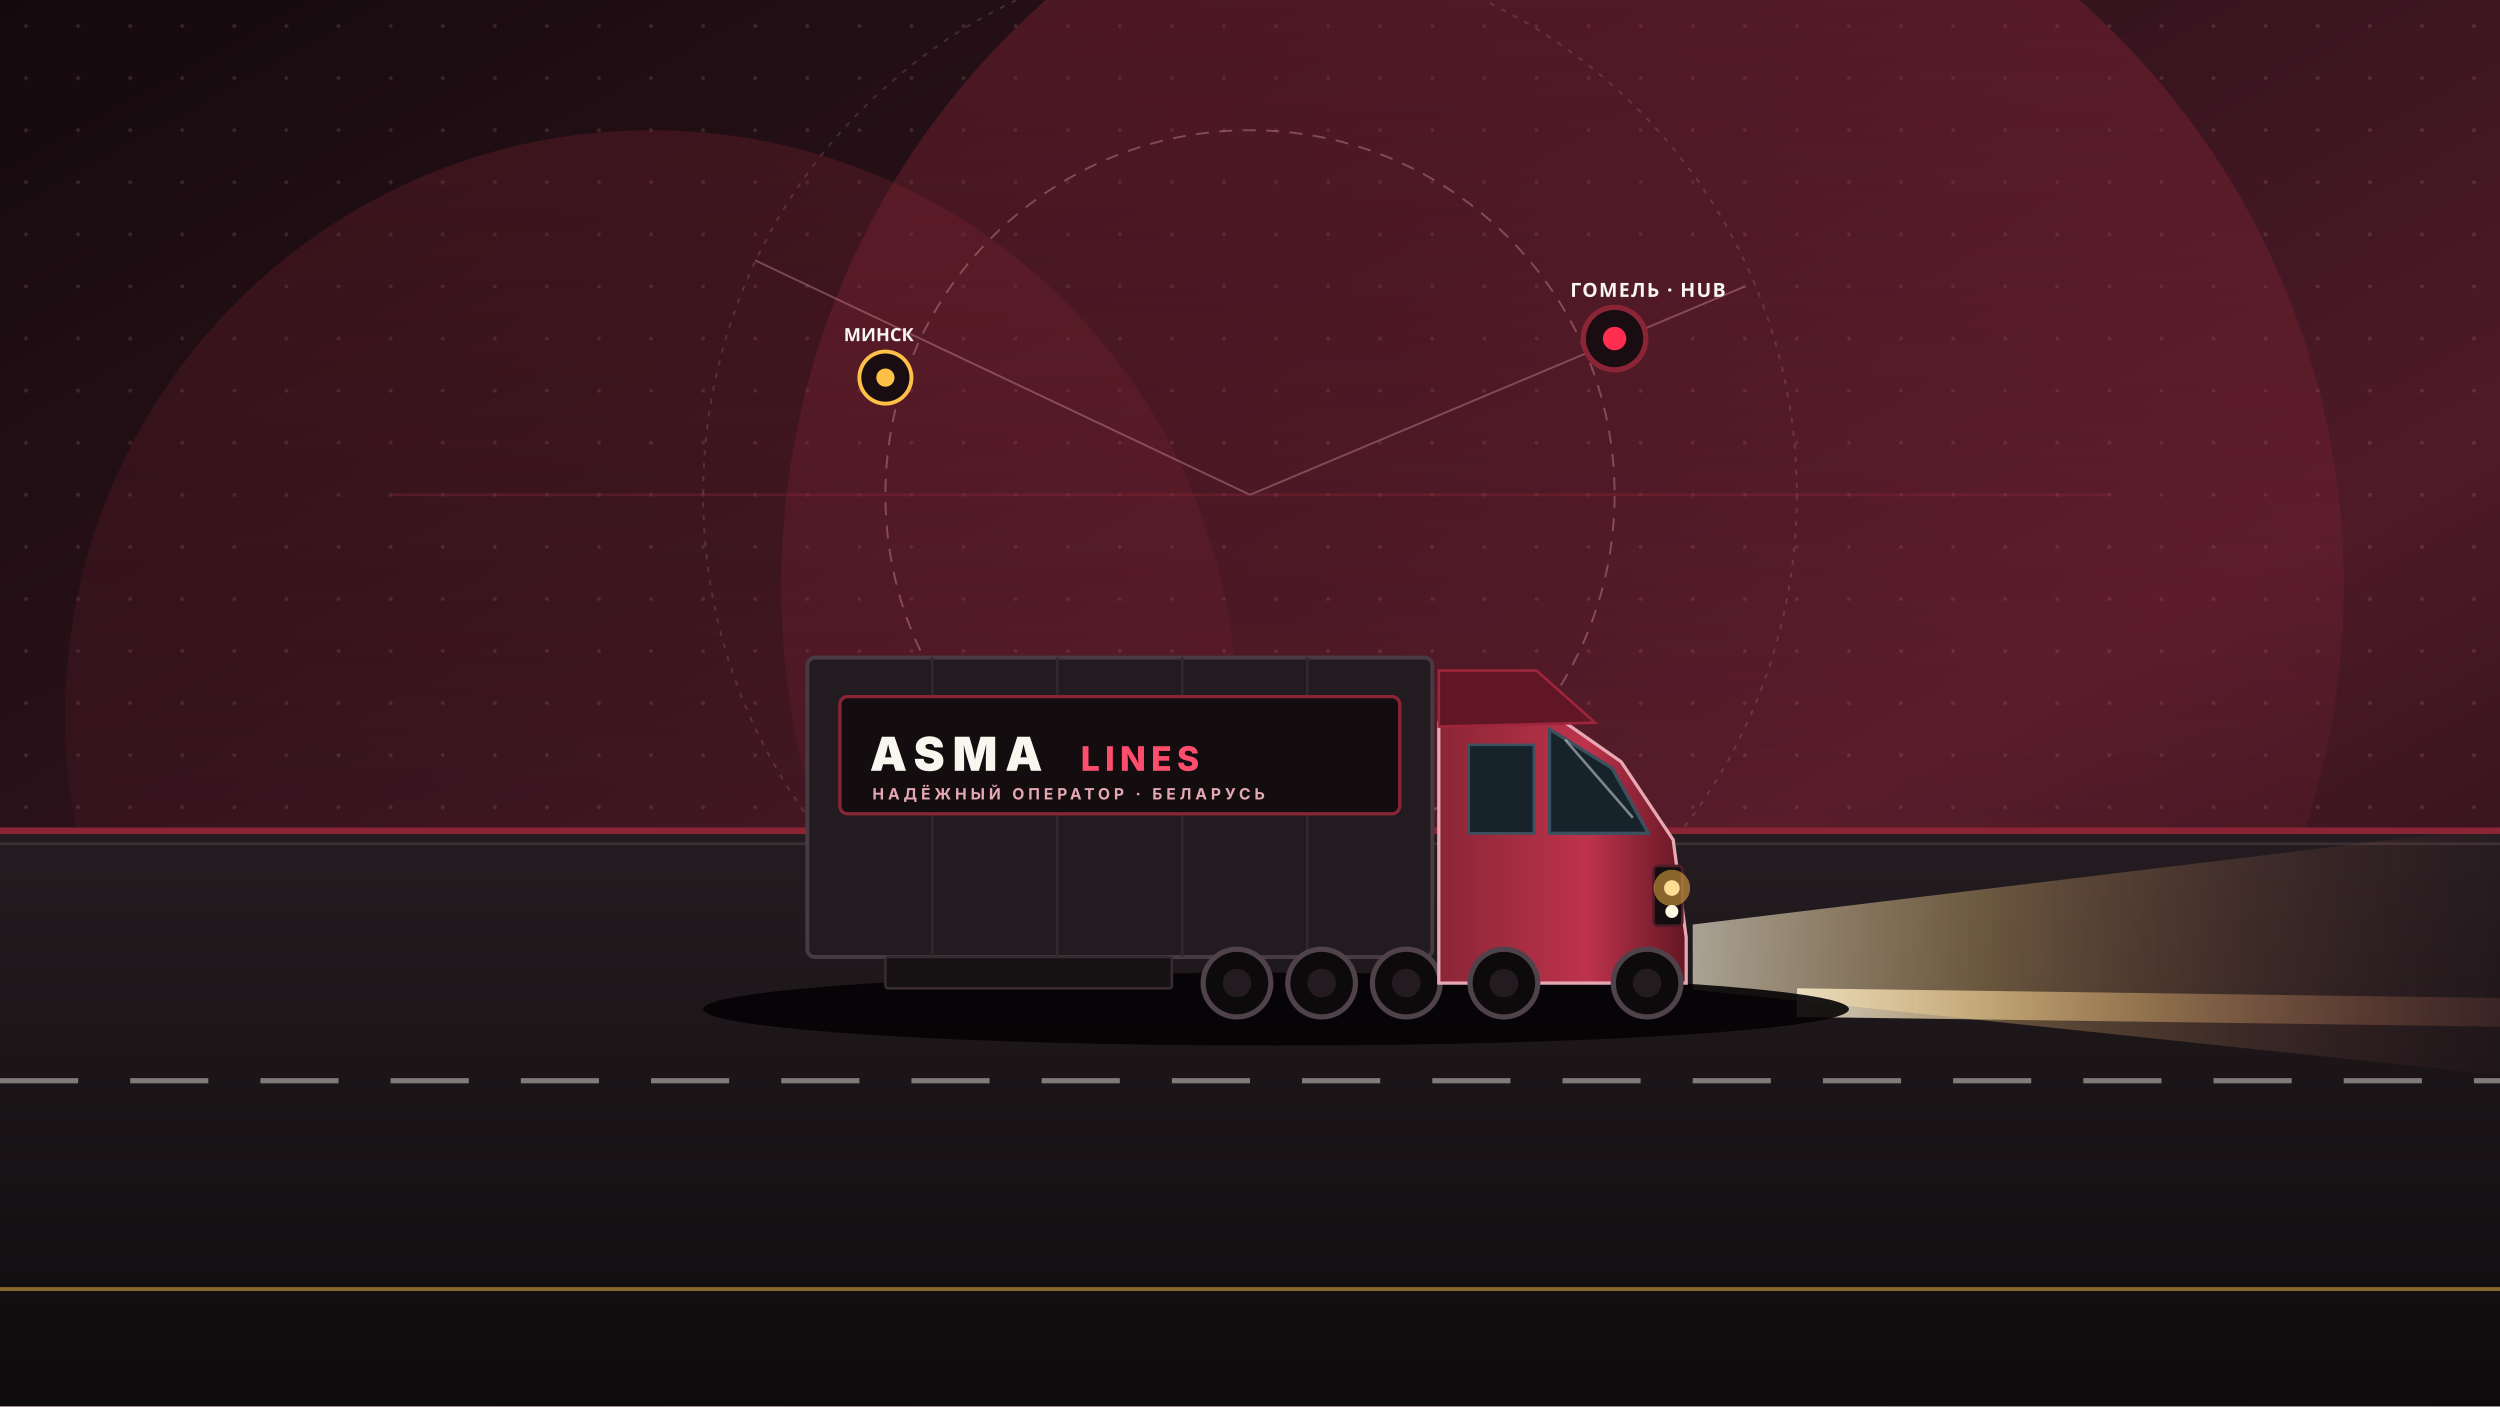
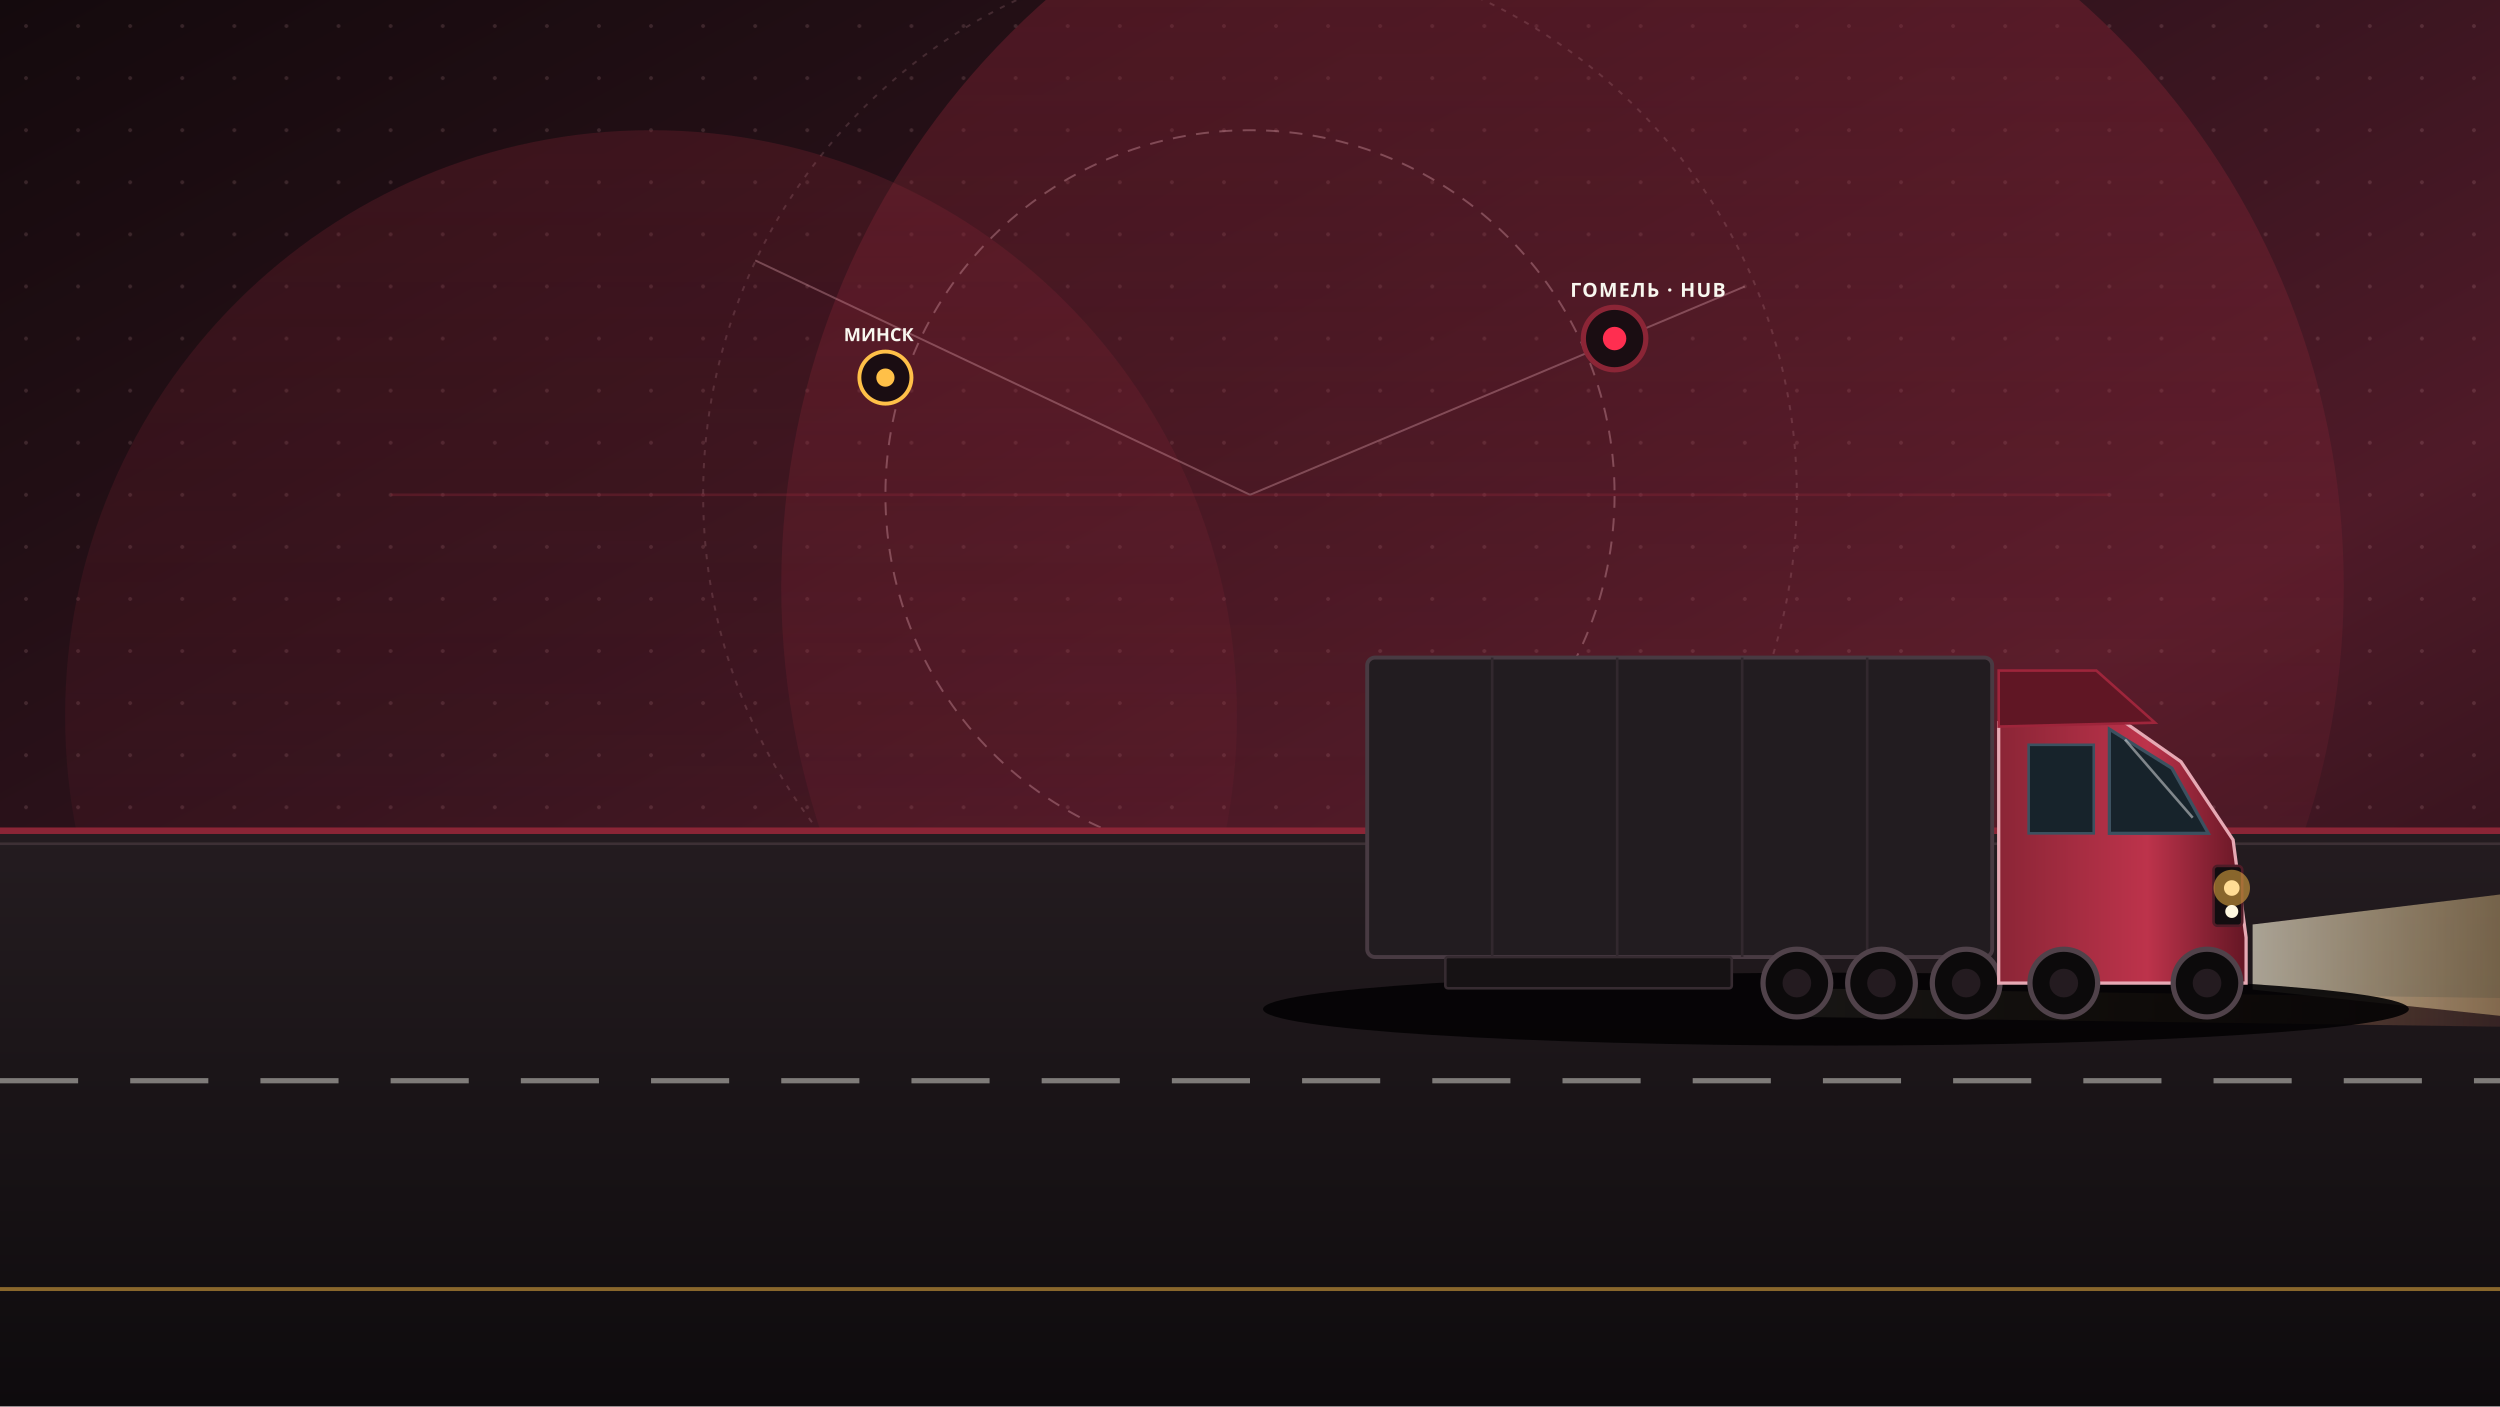
<svg xmlns="http://www.w3.org/2000/svg" width="1920" height="1080" viewBox="0 0 1920 1080" fill="none">
  <defs>
    <linearGradient id="hero_sky" x1="0%" y1="0%" x2="100%" y2="100%">
      <stop offset="0%" stop-color="#140A0D" />
      <stop offset="35%" stop-color="#2D121B" />
      <stop offset="65%" stop-color="#4F1A28" />
      <stop offset="100%" stop-color="#1A0D12" />
    </linearGradient>
    <linearGradient id="hero_glow" x1="0%" y1="0%" x2="0%" y2="100%">
      <stop offset="0%" stop-color="#8B2536" stop-opacity="0.45" />
      <stop offset="100%" stop-color="#8B2536" stop-opacity="0" />
    </linearGradient>
    <linearGradient id="truck_body_grad" x1="0%" y1="0%" x2="100%" y2="0%">
      <stop offset="0%" stop-color="#8B2536" />
      <stop offset="60%" stop-color="#BD334B" />
      <stop offset="100%" stop-color="#641624" />
    </linearGradient>
    <linearGradient id="road_grad" x1="0%" y1="0%" x2="0%" y2="100%">
      <stop offset="0%" stop-color="#241C20" />
      <stop offset="100%" stop-color="#0E0B0D" />
    </linearGradient>
    <linearGradient id="light_beam" x1="0%" y1="0%" x2="100%" y2="0%">
      <stop offset="0%" stop-color="#FFF8E0" stop-opacity="0.95" />
      <stop offset="35%" stop-color="#FFD382" stop-opacity="0.5" />
      <stop offset="100%" stop-color="#8B2536" stop-opacity="0" />
    </linearGradient>
    <linearGradient id="neon_red" x1="0%" y1="0%" x2="100%" y2="0%">
      <stop offset="0%" stop-color="#FF1A44" stop-opacity="0" />
      <stop offset="60%" stop-color="#FF1A44" stop-opacity="0.8" />
      <stop offset="100%" stop-color="#FFA8B6" stop-opacity="1" />
    </linearGradient>
    <pattern id="grid_dots" width="40" height="40" patternUnits="userSpaceOnUse">
      <circle cx="20" cy="20" r="1.5" fill="#E6A9B4" fill-opacity="0.16" />
    </pattern>
  </defs>
  <rect width="1920" height="1080" fill="url(#hero_sky)" />
  <rect width="1920" height="1080" fill="url(#grid_dots)" />
  <circle cx="1200" cy="450" r="600" fill="url(#hero_glow)" />
  <circle cx="500" cy="550" r="450" fill="url(#hero_glow)" opacity="0.6" />
  <g opacity="0.35" stroke="#E6A9B4" stroke-width="1.5">
    <circle cx="960" cy="380" r="280" stroke-dasharray="10 8" fill="none" />
    <circle cx="960" cy="380" r="420" stroke-dasharray="4 6" fill="none" opacity="0.5" />
    <line x1="300" y1="380" x2="1620" y2="380" stroke="#8B2536" stroke-width="2" />
    <line x1="580" y1="200" x2="960" y2="380" />
    <line x1="1340" y1="220" x2="960" y2="380" />
  </g>
  <g transform="translate(680, 290)">
    <circle cx="0" cy="0" r="20" fill="#1A0D12" stroke="#FFC048" stroke-width="3" />
    <circle cx="0" cy="0" r="7" fill="#FFC048" />
    <text x="-32" y="-28" fill="#F8F7EF" font-family="system-ui, sans-serif" font-size="14" font-weight="700">МИНСК</text>
  </g>
  <g transform="translate(1240, 260)">
    <circle cx="0" cy="0" r="24" fill="#1A0D12" stroke="#8B2536" stroke-width="4" />
    <circle cx="0" cy="0" r="9" fill="#FF2E50" />
    <text x="-34" y="-32" fill="#F8F7EF" font-family="system-ui, sans-serif" font-size="15" font-weight="900" letter-spacing="1">ГОМЕЛЬ · HUB</text>
  </g>
  <path d="M0 640 L1920 640 L1920 1080 L0 1080 Z" fill="url(#road_grad)" />
  <line x1="0" y1="638" x2="1920" y2="638" stroke="#8B2536" stroke-width="5" />
  <line x1="0" y1="648" x2="1920" y2="648" stroke="#3D3035" stroke-width="2" />
  <path d="M0 830 L1920 830" stroke="#F8F7EF" stroke-width="4" stroke-dasharray="60 40" opacity="0.45" />
  <line x1="0" y1="990" x2="1920" y2="990" stroke="#FFC048" stroke-width="3" opacity="0.5" />
  <path d="M-100 810 L880 810" stroke="url(#neon_red)" stroke-width="8" />
  <path d="M-50 822 L720 822" stroke="url(#neon_red)" stroke-width="4" />
  <path d="M1380 770 L2100 780" stroke="url(#light_beam)" stroke-width="22" opacity="0.85" />
-   <g transform="translate(620, 470)">
+   <g transform="translate(1050, 470)">
    <polygon points="680,240 1340,160 1340,360 680,290" fill="url(#light_beam)" opacity="0.65" />
    <ellipse cx="360" cy="305" rx="440" ry="28" fill="#030203" opacity="0.9" />
    <rect x="0" y="35" width="480" height="230" rx="6" fill="#221C20" stroke="#483A42" stroke-width="3" />
    <line x1="96" y1="35" x2="96" y2="265" stroke="#32282E" stroke-width="2" />
    <line x1="192" y1="35" x2="192" y2="265" stroke="#32282E" stroke-width="2" />
    <line x1="288" y1="35" x2="288" y2="265" stroke="#32282E" stroke-width="2" />
    <line x1="384" y1="35" x2="384" y2="265" stroke="#32282E" stroke-width="2" />
-     <rect x="25" y="65" width="430" height="90" rx="6" fill="#130D10" stroke="#8B2536" stroke-width="2.5" />
-     <text x="48" y="122" fill="#F8F7EF" font-family="system-ui, -apple-system, sans-serif" font-size="36" font-weight="900" letter-spacing="6">ASMA</text>
-     <text x="210" y="122" fill="#FF4D6D" font-family="system-ui, -apple-system, sans-serif" font-size="26" font-weight="800" letter-spacing="4">LINES</text>
-     <text x="50" y="144" fill="#E6A9B4" font-family="system-ui, -apple-system, sans-serif" font-size="12" font-weight="700" letter-spacing="3">НАДЁЖНЫЙ ОПЕРАТОР · БЕЛАРУСЬ</text>
    <rect x="60" y="265" width="220" height="24" rx="2" fill="#161214" stroke="#362B31" stroke-width="2" />
    <circle cx="330" cy="285" r="26" fill="#0C0A0B" stroke="#50424A" stroke-width="4" />
    <circle cx="330" cy="285" r="11" fill="#241B20" />
    <circle cx="395" cy="285" r="26" fill="#0C0A0B" stroke="#50424A" stroke-width="4" />
    <circle cx="395" cy="285" r="11" fill="#241B20" />
    <circle cx="460" cy="285" r="26" fill="#0C0A0B" stroke="#50424A" stroke-width="4" />
    <circle cx="460" cy="285" r="11" fill="#241B20" />
    <path d="M485 85 L575 80 L625 115 L665 175 L675 250 L675 285 L485 285 Z" fill="url(#truck_body_grad)" stroke="#E6A9B4" stroke-width="2.5" />
    <path d="M485 45 L560 45 L605 85 L485 88 Z" fill="#601624" stroke="#9E253B" stroke-width="2" />
    <path d="M570 90 L618 120 L646 170 L570 170 Z" fill="#17232B" stroke="#3C5160" stroke-width="2.5" />
    <line x1="582" y1="98" x2="634" y2="158" stroke="#FFF" stroke-width="2" opacity="0.45" />
    <path d="M508 102 L558 102 L558 170 L508 170 Z" fill="#17232B" stroke="#3C5160" stroke-width="2" />
    <rect x="650" y="195" width="22" height="46" rx="3" fill="#130D10" stroke="#4F1C27" stroke-width="2" />
    <circle cx="664" cy="212" r="6" fill="#FFF8E0" />
    <circle cx="664" cy="212" r="14" fill="#FFC048" fill-opacity="0.5" />
    <circle cx="664" cy="230" r="5" fill="#FFF8E0" />
    <circle cx="535" cy="285" r="26" fill="#0C0A0B" stroke="#50424A" stroke-width="4" />
    <circle cx="535" cy="285" r="11" fill="#241B20" />
    <circle cx="645" cy="285" r="26" fill="#0C0A0B" stroke="#50424A" stroke-width="4" />
    <circle cx="645" cy="285" r="11" fill="#241B20" />
  </g>
</svg>
